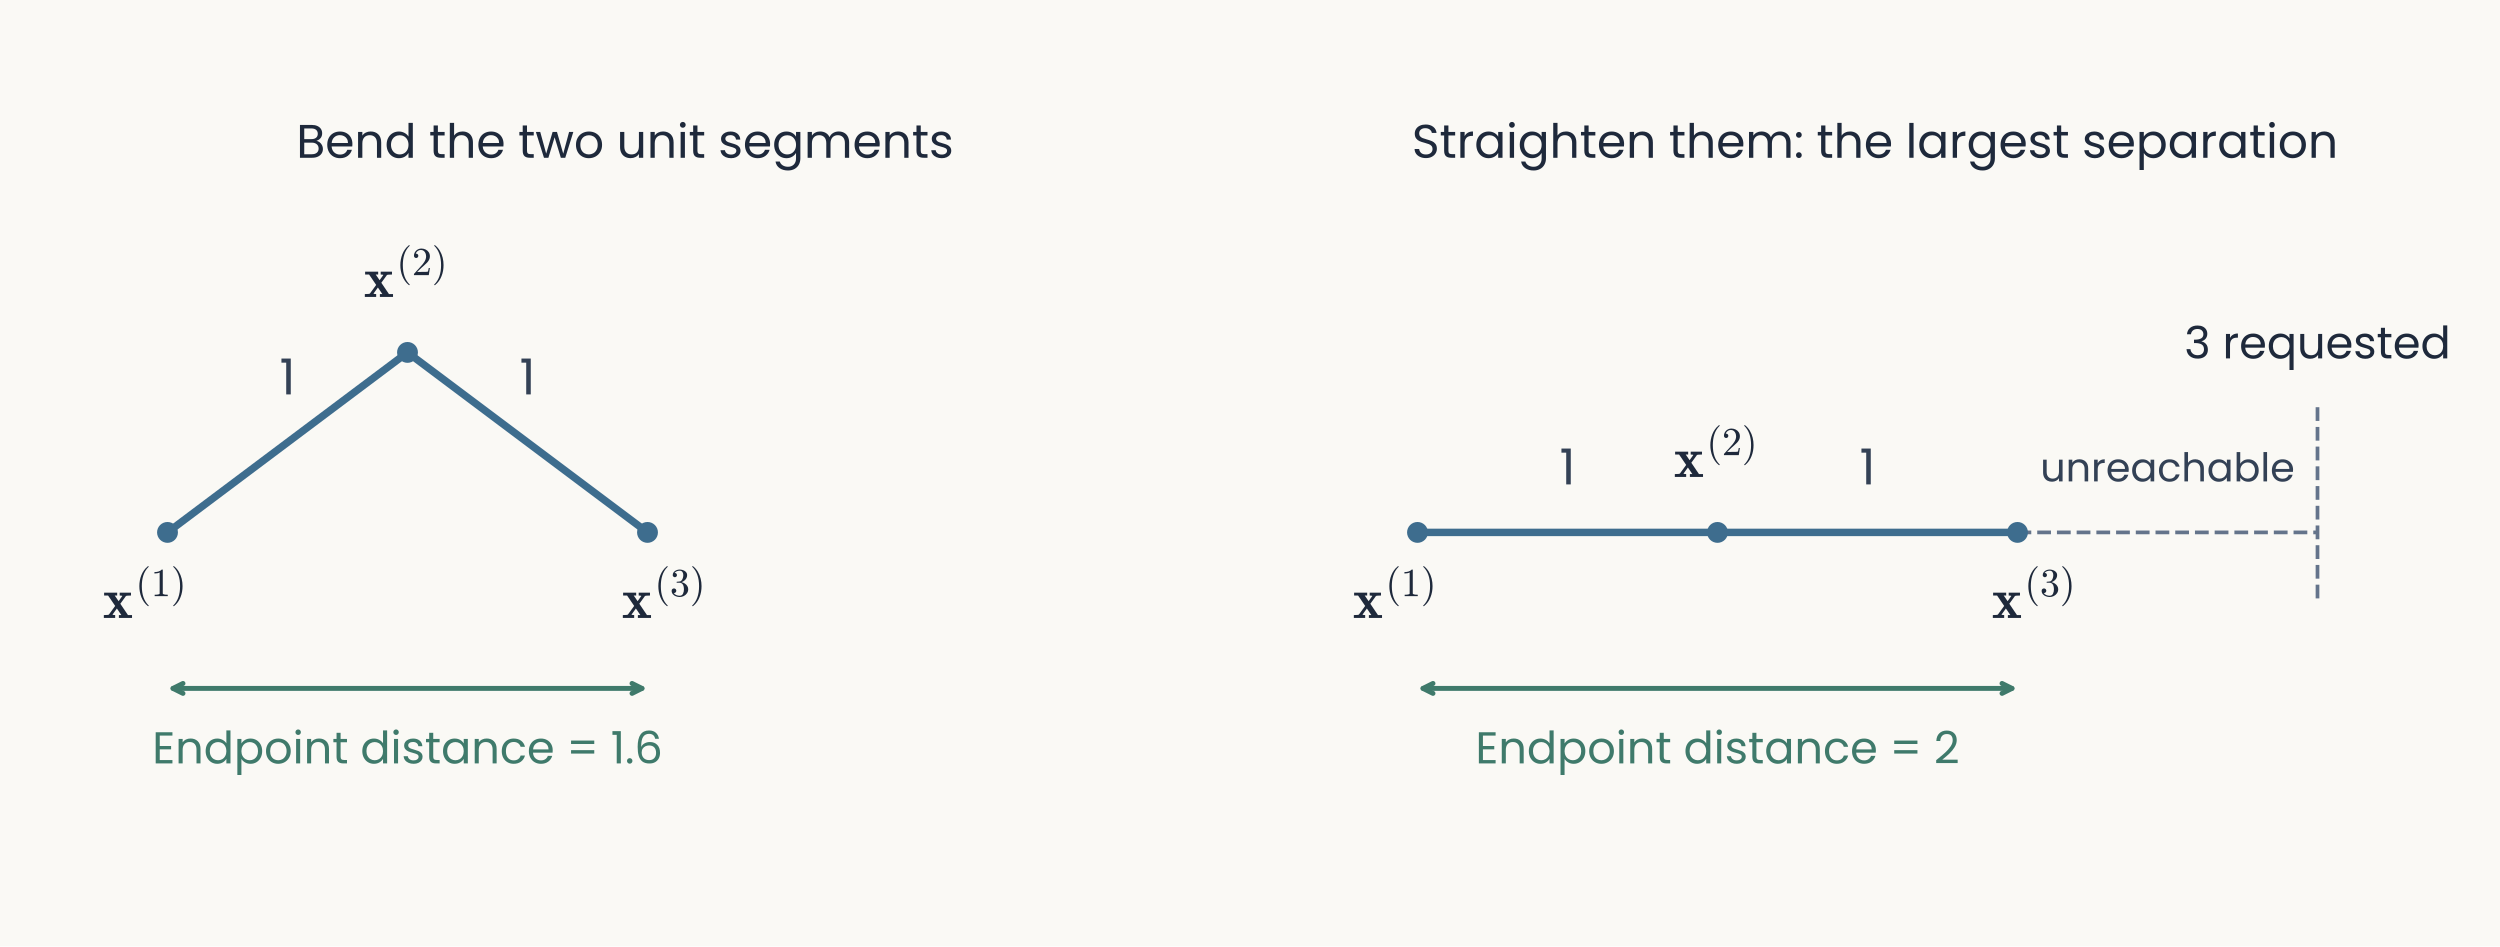
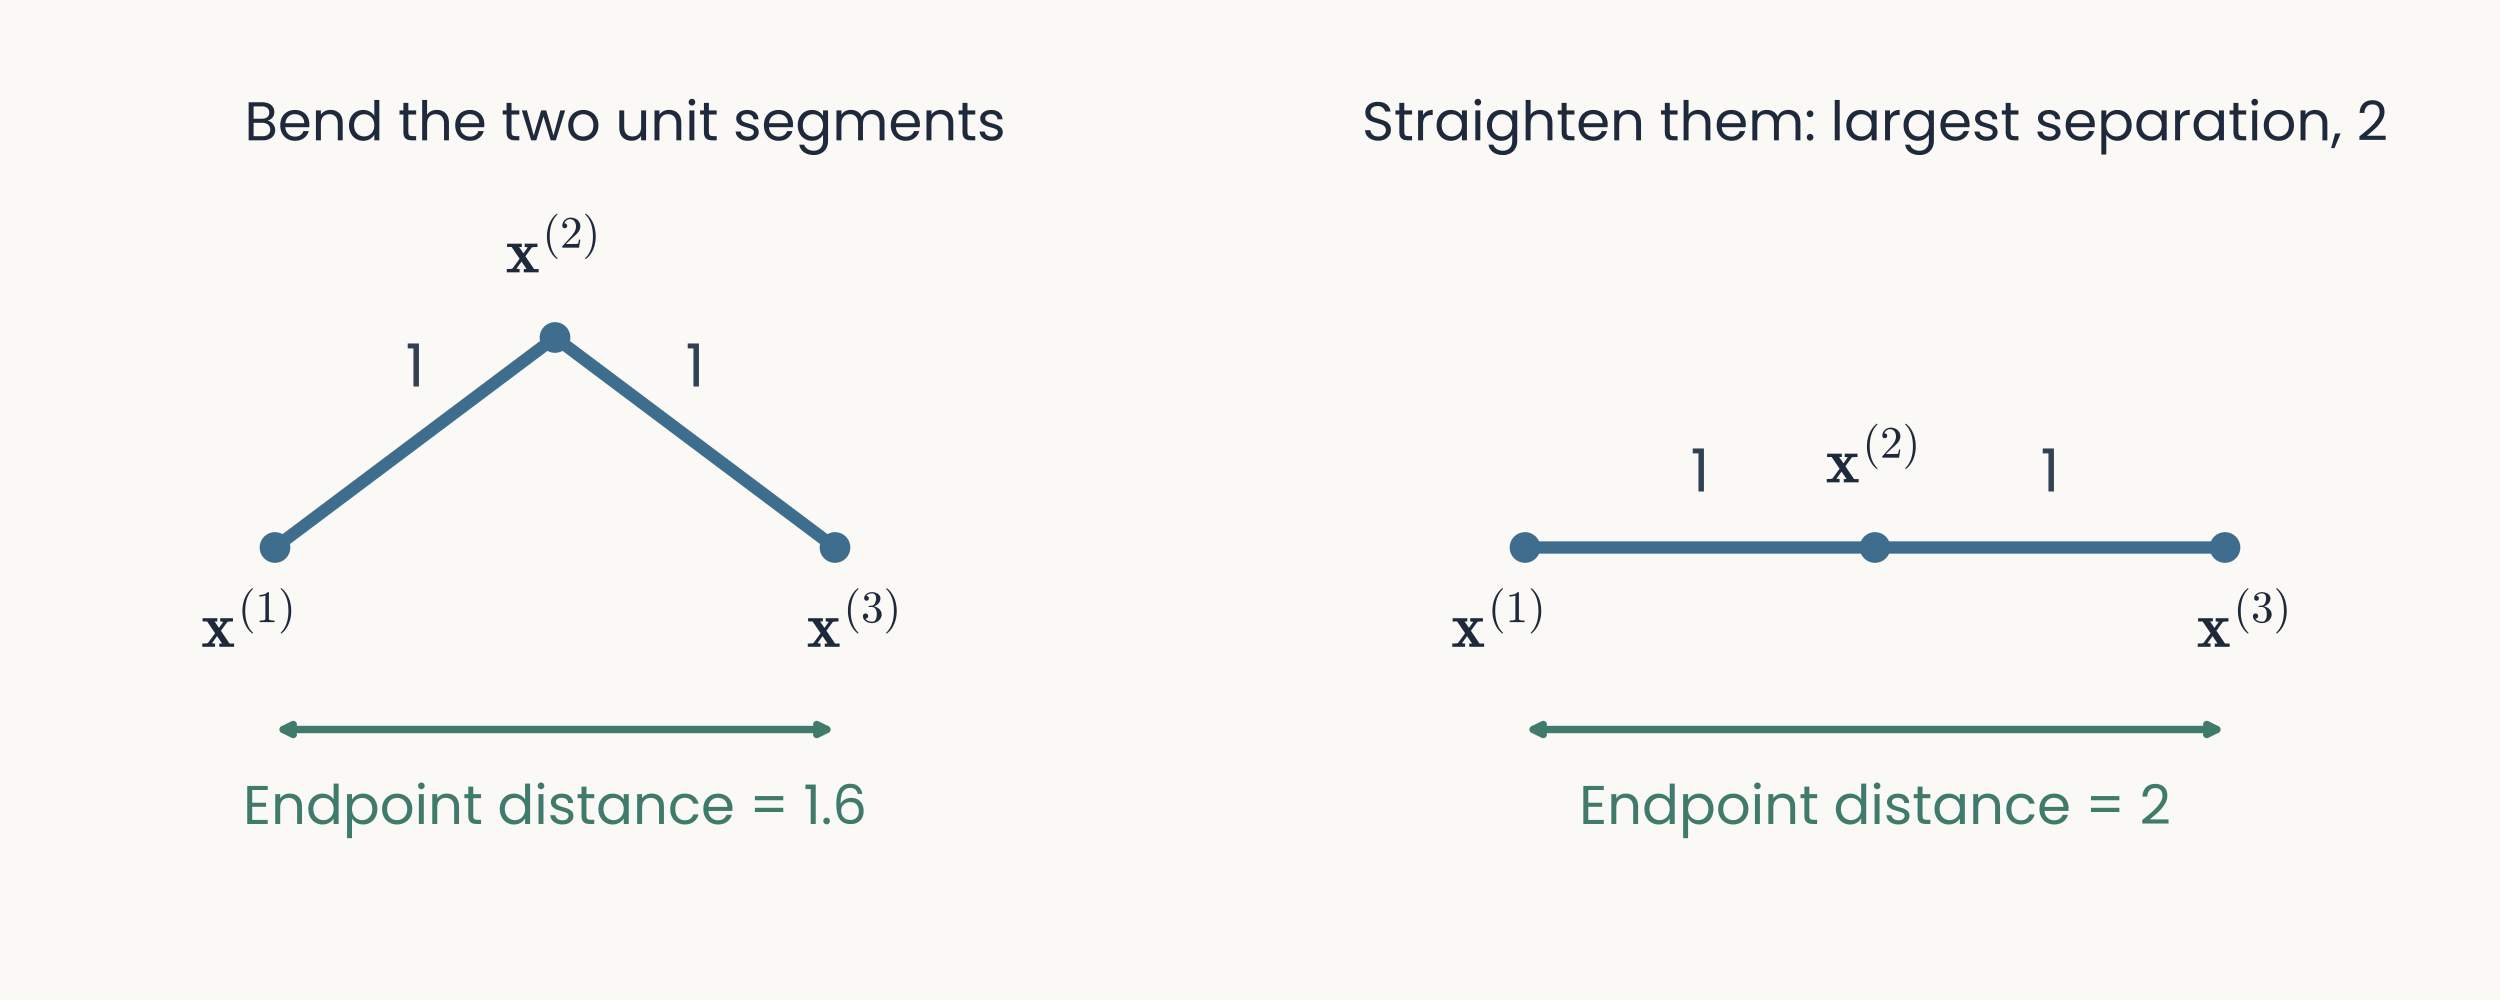
- <svg xmlns="http://www.w3.org/2000/svg" xmlns:xlink="http://www.w3.org/1999/xlink" width="1680px" height="636px" viewBox="0 0 1008 381.6" version="1.1">
+ <svg xmlns="http://www.w3.org/2000/svg" xmlns:xlink="http://www.w3.org/1999/xlink" width="1008pt" height="403.2pt" viewBox="0 0 1008 403.2" version="1.1">
  <defs>
    <style type="text/css">*{stroke-linejoin: round; stroke-linecap: butt}</style>
  </defs>
  <g id="figure_1">
    <g id="patch_1">
-       <path d="M 0 381.6  L 1008 381.6  L 1008 0  L 0 0  z " style="fill: #faf9f5" />
+       <path d="M 0 403.2  L 1008 403.2  L 1008 0  L 0 0  z " style="fill: #faf9f5" />
    </g>
    <g id="axes_1">
      <g id="line2d_1">
-         <path d="M 67.536 214.668  L 164.304 142.092  L 261.072 214.668  " clip-path="url(#p4eac657d73)" style="fill: none; stroke: #3e6d8e; stroke-width: 3; stroke-linecap: square" />
+         <path d="M 110.88 220.752  L 223.776 136.08  L 336.672 220.752  " clip-path="url(#p686d847d5f)" style="fill: none; stroke: #3e6d8e; stroke-width: 5; stroke-linecap: square" />
      </g>
      <g id="PathCollection_1">
        <defs>
-           <path id="m00a3503691" d="M 0 3.708  C 0.983 3.708 1.927 3.317 2.622 2.622  C 3.317 1.927 3.708 0.983 3.708 0  C 3.708 -0.983 3.317 -1.927 2.622 -2.622  C 1.927 -3.317 0.983 -3.708 0 -3.708  C -0.983 -3.708 -1.927 -3.317 -2.622 -2.622  C -3.317 -1.927 -3.708 -0.983 -3.708 0  C -3.708 0.983 -3.317 1.927 -2.622 2.622  C -1.927 3.317 -0.983 3.708 0 3.708  z " style="stroke: #3e6d8e" />
+           <path id="m3a20aef146" d="M 0 5.701  C 1.512 5.701 2.962 5.1 4.031 4.031  C 5.1 2.962 5.701 1.512 5.701 0  C 5.701 -1.512 5.1 -2.962 4.031 -4.031  C 2.962 -5.1 1.512 -5.701 0 -5.701  C -1.512 -5.701 -2.962 -5.1 -4.031 -4.031  C -5.1 -2.962 -5.701 -1.512 -5.701 0  C -5.701 1.512 -5.1 2.962 -4.031 4.031  C -2.962 5.1 -1.512 5.701 0 5.701  z " style="stroke: #3e6d8e" />
        </defs>
-         <g clip-path="url(#p4eac657d73)">
-           <use xlink:href="#m00a3503691" x="67.536" y="214.668" style="fill: #3e6d8e; stroke: #3e6d8e" />
-           <use xlink:href="#m00a3503691" x="164.304" y="142.092" style="fill: #3e6d8e; stroke: #3e6d8e" />
-           <use xlink:href="#m00a3503691" x="261.072" y="214.668" style="fill: #3e6d8e; stroke: #3e6d8e" />
+         <g clip-path="url(#p686d847d5f)">
+           <use xlink:href="#m3a20aef146" x="110.88" y="220.752" style="fill: #3e6d8e; stroke: #3e6d8e" />
+           <use xlink:href="#m3a20aef146" x="223.776" y="136.08" style="fill: #3e6d8e; stroke: #3e6d8e" />
+           <use xlink:href="#m3a20aef146" x="336.672" y="220.752" style="fill: #3e6d8e; stroke: #3e6d8e" />
        </g>
      </g>
      <g id="text_1">
-         <g style="fill: #1e293b" transform="translate(41.4738 249.2184) scale(0.23 -0.23)">
+         <g style="fill: #1e293b" transform="translate(81.1116 260.8608) scale(0.26 -0.26)">
          <defs>
            <path id="Cmb10-78" d="M 109 0  L 109 325  Q 628 325 678 384  L 1381 1350  L 588 2516  L 141 2516  L 141 2841  L 1606 2841  L 1606 2516  L 1331 2516  L 1766 1881  L 2181 2463  Q 2181 2491 2072 2503  Q 1963 2516 1888 2516  L 1888 2841  L 3156 2841  L 3156 2516  Q 2638 2516 2584 2456  L 1959 1594  L 2816 325  L 3272 325  L 3272 0  L 1797 0  L 1797 325  L 2075 325  L 1575 1063  L 1081 378  Q 1081 356 1193 340  Q 1306 325 1381 325  L 1381 0  L 109 0  z " transform="scale(0.015625)" />
            <path id="Cmr10-28" d="M 1984 -1588  Q 1628 -1306 1370 -942  Q 1113 -578 948 -165  Q 784 247 703 697  Q 622 1147 622 1600  Q 622 2059 703 2509  Q 784 2959 951 3375  Q 1119 3791 1378 4153  Q 1638 4516 1984 4788  Q 1984 4800 2016 4800  L 2075 4800  Q 2094 4800 2109 4783  Q 2125 4766 2125 4744  Q 2125 4716 2113 4703  Q 1800 4397 1592 4047  Q 1384 3697 1257 3301  Q 1131 2906 1075 2482  Q 1019 2059 1019 1600  Q 1019 -434 2106 -1491  Q 2125 -1509 2125 -1544  Q 2125 -1559 2108 -1579  Q 2091 -1600 2075 -1600  L 2016 -1600  Q 1984 -1600 1984 -1588  z " transform="scale(0.015625)" />
            <path id="Cmr10-31" d="M 594 0  L 594 225  Q 1394 225 1394 428  L 1394 3788  Q 1063 3628 556 3628  L 556 3853  Q 1341 3853 1741 4263  L 1831 4263  Q 1853 4263 1873 4245  Q 1894 4228 1894 4206  L 1894 428  Q 1894 225 2694 225  L 2694 0  L 594 0  z " transform="scale(0.015625)" />
            <path id="Cmr10-29" d="M 416 -1600  Q 359 -1600 359 -1544  Q 359 -1516 372 -1503  Q 1466 -434 1466 1600  Q 1466 3634 384 4691  Q 359 4706 359 4744  Q 359 4766 376 4783  Q 394 4800 416 4800  L 475 4800  Q 494 4800 506 4788  Q 966 4425 1272 3906  Q 1578 3388 1720 2800  Q 1863 2213 1863 1600  Q 1863 1147 1786 708  Q 1709 269 1542 -157  Q 1375 -584 1119 -945  Q 863 -1306 506 -1588  Q 494 -1600 475 -1600  L 416 -1600  z " transform="scale(0.015625)" />
          </defs>
          <use xlink:href="#Cmb10-78" transform="translate(0 0.235938)" />
          <use xlink:href="#Cmr10-28" transform="translate(57.14969 38.5) scale(0.7)" />
          <use xlink:href="#Cmr10-31" transform="translate(84.32254 38.5) scale(0.7)" />
          <use xlink:href="#Cmr10-29" transform="translate(119.3225 38.5) scale(0.7)" />
        </g>
      </g>
      <g id="text_2">
-         <g style="fill: #1e293b" transform="translate(146.709 119.7912) scale(0.23 -0.23)">
+         <g style="fill: #1e293b" transform="translate(203.886 109.8624) scale(0.26 -0.26)">
          <defs>
            <path id="Cmr10-32" d="M 319 0  L 319 172  Q 319 188 331 206  L 1325 1306  Q 1550 1550 1690 1715  Q 1831 1881 1968 2097  Q 2106 2313 2186 2536  Q 2266 2759 2266 3009  Q 2266 3272 2169 3511  Q 2072 3750 1880 3894  Q 1688 4038 1416 4038  Q 1138 4038 916 3870  Q 694 3703 603 3438  Q 628 3444 672 3444  Q 816 3444 917 3347  Q 1019 3250 1019 3097  Q 1019 2950 917 2848  Q 816 2747 672 2747  Q 522 2747 420 2851  Q 319 2956 319 3097  Q 319 3338 409 3548  Q 500 3759 670 3923  Q 841 4088 1055 4175  Q 1269 4263 1509 4263  Q 1875 4263 2190 4108  Q 2506 3953 2690 3670  Q 2875 3388 2875 3009  Q 2875 2731 2753 2481  Q 2631 2231 2440 2026  Q 2250 1822 1953 1562  Q 1656 1303 1563 1216  L 838 519  L 1453 519  Q 1906 519 2211 526  Q 2516 534 2534 550  Q 2609 631 2688 1141  L 2875 1141  L 2694 0  L 319 0  z " transform="scale(0.015625)" />
          </defs>
          <use xlink:href="#Cmb10-78" transform="translate(0 0.235938)" />
          <use xlink:href="#Cmr10-28" transform="translate(57.14969 38.5) scale(0.7)" />
          <use xlink:href="#Cmr10-32" transform="translate(84.32254 38.5) scale(0.7)" />
          <use xlink:href="#Cmr10-29" transform="translate(119.3225 38.5) scale(0.7)" />
        </g>
      </g>
      <g id="text_3">
-         <g style="fill: #1e293b" transform="translate(250.7346 249.2184) scale(0.23 -0.23)">
+         <g style="fill: #1e293b" transform="translate(325.2492 260.8608) scale(0.26 -0.26)">
          <defs>
            <path id="Cmr10-33" d="M 609 494  Q 759 275 1012 169  Q 1266 63 1556 63  Q 1928 63 2084 380  Q 2241 697 2241 1100  Q 2241 1281 2208 1462  Q 2175 1644 2097 1800  Q 2019 1956 1883 2050  Q 1747 2144 1550 2144  L 1125 2144  Q 1069 2144 1069 2203  L 1069 2259  Q 1069 2309 1125 2309  L 1478 2338  Q 1703 2338 1851 2506  Q 2000 2675 2069 2917  Q 2138 3159 2138 3378  Q 2138 3684 1994 3881  Q 1850 4078 1556 4078  Q 1313 4078 1091 3986  Q 869 3894 738 3706  Q 750 3709 759 3711  Q 769 3713 781 3713  Q 925 3713 1022 3613  Q 1119 3513 1119 3372  Q 1119 3234 1022 3134  Q 925 3034 781 3034  Q 641 3034 541 3134  Q 441 3234 441 3372  Q 441 3647 606 3850  Q 772 4053 1033 4158  Q 1294 4263 1556 4263  Q 1750 4263 1965 4205  Q 2181 4147 2356 4039  Q 2531 3931 2642 3762  Q 2753 3594 2753 3378  Q 2753 3109 2633 2881  Q 2513 2653 2303 2487  Q 2094 2322 1844 2241  Q 2122 2188 2372 2031  Q 2622 1875 2773 1631  Q 2925 1388 2925 1106  Q 2925 753 2731 467  Q 2538 181 2222 20  Q 1906 -141 1556 -141  Q 1256 -141 954 -26  Q 653 88 461 316  Q 269 544 269 863  Q 269 1022 375 1128  Q 481 1234 641 1234  Q 744 1234 830 1186  Q 916 1138 964 1050  Q 1013 963 1013 863  Q 1013 706 903 600  Q 794 494 641 494  L 609 494  z " transform="scale(0.015625)" />
          </defs>
          <use xlink:href="#Cmb10-78" transform="translate(0 0.235938)" />
          <use xlink:href="#Cmr10-28" transform="translate(57.14969 38.5) scale(0.7)" />
          <use xlink:href="#Cmr10-33" transform="translate(84.32254 38.5) scale(0.7)" />
          <use xlink:href="#Cmr10-29" transform="translate(119.3225 38.5) scale(0.7)" />
        </g>
      </g>
      <g id="text_4">
        <g id="patch_2">
-           <path d="M 111.72 165.226  L 120.12 165.226  L 120.12 143.226  L 111.72 143.226  z " style="fill: #faf9f5" />
-         </g>
-         <g style="fill: #334155" transform="translate(112.72 159.0264) scale(0.2 -0.2)">
+           <path d="M 162.528 163.037  L 172.128 163.037  L 172.128 137.117  L 162.528 137.117  z " style="fill: #faf9f5" />
+         </g>
+         <g style="fill: #334155" transform="translate(163.488 155.8368) scale(0.24 -0.24)">
          <defs>
            <path id="Poppins-Regular-31" d="M 243 4096  L 243 4627  L 1446 4627  L 1446 0  L 858 0  L 858 4096  L 243 4096  z " transform="scale(0.015625)" />
          </defs>
          <use xlink:href="#Poppins-Regular-31" />
        </g>
      </g>
      <g id="text_5">
        <g id="patch_3">
-           <path d="M 208.488 165.226  L 216.888 165.226  L 216.888 143.226  L 208.488 143.226  z " style="fill: #faf9f5" />
-         </g>
-         <g style="fill: #334155" transform="translate(209.488 159.0264) scale(0.2 -0.2)">
+           <path d="M 275.424 163.037  L 285.024 163.037  L 285.024 137.117  L 275.424 137.117  z " style="fill: #faf9f5" />
+         </g>
+         <g style="fill: #334155" transform="translate(276.384 155.8368) scale(0.24 -0.24)">
          <use xlink:href="#Poppins-Regular-31" />
        </g>
      </g>
      <g id="patch_4">
-         <path d="M 69.772 277.567  Q 164.304 277.567 258.836 277.567  " style="fill: none; stroke: #3f7a6b; stroke-width: 2; stroke-linecap: round" />
-         <path d="M 73.772 279.567  L 69.772 277.567  L 73.772 275.567  " style="fill: none; stroke: #3f7a6b; stroke-width: 2; stroke-linecap: round" />
-         <path d="M 254.836 275.567  L 258.836 277.567  L 254.836 279.567  " style="fill: none; stroke: #3f7a6b; stroke-width: 2; stroke-linecap: round" />
+         <path d="M 114.234 294.134  Q 223.776 294.134 333.318 294.134  " style="fill: none; stroke: #3f7a6b; stroke-width: 3; stroke-linecap: round" />
+         <path d="M 118.234 296.134  L 114.234 294.134  L 118.234 292.134  " style="fill: none; stroke: #3f7a6b; stroke-width: 3; stroke-linecap: round" />
+         <path d="M 329.318 292.134  L 333.318 294.134  L 329.318 296.134  " style="fill: none; stroke: #3f7a6b; stroke-width: 3; stroke-linecap: round" />
      </g>
      <g id="text_6">
-         <g style="fill: #3f7a6b" transform="translate(61.39041 307.8072) scale(0.18 -0.18)">
+         <g style="fill: #3f7a6b" transform="translate(97.99272 332.2368) scale(0.22 -0.22)">
          <defs>
            <path id="Poppins-Regular-45" d="M 1075 3987  L 1075 2496  L 2701 2496  L 2701 2016  L 1075 2016  L 1075 480  L 2893 480  L 2893 0  L 493 0  L 493 4467  L 2893 4467  L 2893 3987  L 1075 3987  z " transform="scale(0.015625)" />
            <path id="Poppins-Regular-6e" d="M 2202 3571  Q 2842 3571 3238 3184  Q 3635 2797 3635 2067  L 3635 0  L 3059 0  L 3059 1984  Q 3059 2509 2796 2787  Q 2534 3066 2080 3066  Q 1619 3066 1347 2778  Q 1075 2490 1075 1939  L 1075 0  L 493 0  L 493 3507  L 1075 3507  L 1075 3008  Q 1248 3277 1545 3424  Q 1843 3571 2202 3571  z " transform="scale(0.015625)" />
            <path id="Poppins-Regular-64" d="M 275 1766  Q 275 2304 492 2710  Q 710 3117 1091 3341  Q 1472 3565 1946 3565  Q 2355 3565 2707 3376  Q 3059 3187 3245 2880  L 3245 4736  L 3834 4736  L 3834 0  L 3245 0  L 3245 659  Q 3072 346 2733 144  Q 2394 -58 1939 -58  Q 1472 -58 1091 172  Q 710 403 492 819  Q 275 1235 275 1766  z M 3245 1760  Q 3245 2157 3085 2451  Q 2925 2746 2653 2902  Q 2381 3059 2054 3059  Q 1728 3059 1459 2905  Q 1190 2752 1030 2457  Q 870 2163 870 1766  Q 870 1363 1030 1065  Q 1190 768 1459 611  Q 1728 454 2054 454  Q 2381 454 2653 611  Q 2925 768 3085 1065  Q 3245 1363 3245 1760  z " transform="scale(0.015625)" />
            <path id="Poppins-Regular-70" d="M 1075 2861  Q 1248 3162 1590 3363  Q 1933 3565 2387 3565  Q 2854 3565 3235 3341  Q 3616 3117 3833 2710  Q 4051 2304 4051 1766  Q 4051 1235 3833 819  Q 3616 403 3235 172  Q 2854 -58 2387 -58  Q 1939 -58 1596 144  Q 1254 346 1075 646  L 1075 -1664  L 493 -1664  L 493 3507  L 1075 3507  L 1075 2861  z M 3456 1766  Q 3456 2163 3296 2457  Q 3136 2752 2864 2905  Q 2592 3059 2266 3059  Q 1946 3059 1674 2902  Q 1402 2746 1238 2448  Q 1075 2150 1075 1760  Q 1075 1363 1238 1065  Q 1402 768 1674 611  Q 1946 454 2266 454  Q 2592 454 2864 611  Q 3136 768 3296 1065  Q 3456 1363 3456 1766  z " transform="scale(0.015625)" />
            <path id="Poppins-Regular-6f" d="M 2022 -58  Q 1530 -58 1130 166  Q 730 390 502 803  Q 275 1216 275 1760  Q 275 2298 508 2710  Q 742 3123 1145 3344  Q 1549 3565 2048 3565  Q 2547 3565 2950 3344  Q 3354 3123 3587 2713  Q 3821 2304 3821 1760  Q 3821 1216 3581 803  Q 3341 390 2931 166  Q 2522 -58 2022 -58  z M 2022 454  Q 2336 454 2611 601  Q 2886 749 3056 1043  Q 3226 1338 3226 1760  Q 3226 2182 3059 2476  Q 2893 2771 2624 2915  Q 2355 3059 2042 3059  Q 1722 3059 1456 2915  Q 1190 2771 1030 2476  Q 870 2182 870 1760  Q 870 1331 1027 1036  Q 1184 742 1446 598  Q 1709 454 2022 454  z " transform="scale(0.015625)" />
            <path id="Poppins-Regular-69" d="M 794 4077  Q 627 4077 512 4192  Q 397 4307 397 4474  Q 397 4640 512 4755  Q 627 4870 794 4870  Q 954 4870 1066 4755  Q 1178 4640 1178 4474  Q 1178 4307 1066 4192  Q 954 4077 794 4077  z M 1075 3507  L 1075 0  L 493 0  L 493 3507  L 1075 3507  z " transform="scale(0.015625)" />
            <path id="Poppins-Regular-74" d="M 1203 3027  L 1203 960  Q 1203 704 1312 598  Q 1421 493 1690 493  L 2118 493  L 2118 0  L 1594 0  Q 1107 0 864 224  Q 621 448 621 960  L 621 3027  L 166 3027  L 166 3507  L 621 3507  L 621 4390  L 1203 4390  L 1203 3507  L 2118 3507  L 2118 3027  L 1203 3027  z " transform="scale(0.015625)" />
            <path id="Poppins-Regular-20" transform="scale(0.015625)" />
            <path id="Poppins-Regular-73" d="M 1734 -58  Q 1331 -58 1011 80  Q 691 218 505 464  Q 320 710 301 1030  L 902 1030  Q 928 768 1149 601  Q 1370 435 1728 435  Q 2061 435 2253 582  Q 2445 730 2445 954  Q 2445 1184 2240 1296  Q 2035 1408 1606 1517  Q 1216 1619 969 1724  Q 723 1830 547 2038  Q 371 2246 371 2586  Q 371 2854 531 3078  Q 691 3302 985 3433  Q 1280 3565 1658 3565  Q 2240 3565 2598 3270  Q 2957 2976 2982 2464  L 2400 2464  Q 2381 2739 2179 2905  Q 1978 3072 1638 3072  Q 1325 3072 1139 2937  Q 954 2803 954 2586  Q 954 2413 1066 2301  Q 1178 2189 1347 2121  Q 1517 2054 1818 1971  Q 2195 1869 2432 1769  Q 2669 1670 2838 1472  Q 3008 1274 3014 954  Q 3014 666 2854 435  Q 2694 205 2403 73  Q 2112 -58 1734 -58  z " transform="scale(0.015625)" />
            <path id="Poppins-Regular-61" d="M 275 1766  Q 275 2304 492 2710  Q 710 3117 1091 3341  Q 1472 3565 1939 3565  Q 2400 3565 2739 3366  Q 3078 3168 3245 2867  L 3245 3507  L 3834 3507  L 3834 0  L 3245 0  L 3245 653  Q 3072 346 2729 144  Q 2387 -58 1933 -58  Q 1466 -58 1088 172  Q 710 403 492 819  Q 275 1235 275 1766  z M 3245 1760  Q 3245 2157 3085 2451  Q 2925 2746 2653 2902  Q 2381 3059 2054 3059  Q 1728 3059 1459 2905  Q 1190 2752 1030 2457  Q 870 2163 870 1766  Q 870 1363 1030 1065  Q 1190 768 1459 611  Q 1728 454 2054 454  Q 2381 454 2653 611  Q 2925 768 3085 1065  Q 3245 1363 3245 1760  z " transform="scale(0.015625)" />
            <path id="Poppins-Regular-63" d="M 275 1760  Q 275 2304 492 2710  Q 710 3117 1097 3341  Q 1485 3565 1984 3565  Q 2630 3565 3049 3251  Q 3469 2938 3603 2381  L 2976 2381  Q 2886 2701 2627 2886  Q 2368 3072 1984 3072  Q 1485 3072 1177 2729  Q 870 2387 870 1760  Q 870 1126 1177 780  Q 1485 435 1984 435  Q 2368 435 2624 614  Q 2880 794 2976 1126  L 3603 1126  Q 3462 589 3040 265  Q 2618 -58 1984 -58  Q 1485 -58 1097 166  Q 710 390 492 800  Q 275 1210 275 1760  z " transform="scale(0.015625)" />
            <path id="Poppins-Regular-65" d="M 3693 1888  Q 3693 1722 3674 1536  L 870 1536  Q 902 1018 1225 726  Q 1549 435 2010 435  Q 2387 435 2640 611  Q 2893 787 2995 1082  L 3622 1082  Q 3482 576 3059 259  Q 2637 -58 2010 -58  Q 1510 -58 1116 166  Q 723 390 499 803  Q 275 1216 275 1760  Q 275 2304 492 2713  Q 710 3123 1104 3344  Q 1498 3565 2010 3565  Q 2509 3565 2893 3347  Q 3277 3130 3485 2749  Q 3693 2368 3693 1888  z M 3091 2010  Q 3091 2342 2944 2582  Q 2797 2822 2544 2947  Q 2291 3072 1984 3072  Q 1542 3072 1232 2790  Q 922 2509 877 2010  L 3091 2010  z " transform="scale(0.015625)" />
            <path id="Poppins-Regular-3d" d="M 3974 3277  L 3974 2784  L 646 2784  L 646 3277  L 3974 3277  z M 3974 1901  L 3974 1408  L 646 1408  L 646 1901  L 3974 1901  z " transform="scale(0.015625)" />
            <path id="Poppins-Regular-2e" d="M 678 -38  Q 512 -38 397 77  Q 282 192 282 358  Q 282 525 397 640  Q 512 755 678 755  Q 838 755 950 640  Q 1062 525 1062 358  Q 1062 192 950 77  Q 838 -38 678 -38  z " transform="scale(0.015625)" />
            <path id="Poppins-Regular-36" d="M 2976 3526  Q 2835 4237 2099 4237  Q 1530 4237 1248 3798  Q 966 3360 973 2355  Q 1120 2688 1462 2877  Q 1805 3066 2227 3066  Q 2886 3066 3280 2656  Q 3674 2246 3674 1523  Q 3674 1088 3504 742  Q 3334 397 2992 192  Q 2650 -13 2163 -13  Q 1504 -13 1133 281  Q 762 576 614 1094  Q 467 1613 467 2374  Q 467 4723 2106 4723  Q 2733 4723 3091 4384  Q 3450 4045 3514 3526  L 2976 3526  z M 2106 2573  Q 1830 2573 1587 2461  Q 1344 2349 1193 2121  Q 1043 1894 1043 1568  Q 1043 1082 1324 778  Q 1606 474 2131 474  Q 2579 474 2844 752  Q 3110 1030 3110 1504  Q 3110 2003 2854 2288  Q 2598 2573 2106 2573  z " transform="scale(0.015625)" />
          </defs>
          <use xlink:href="#Poppins-Regular-45" />
          <use xlink:href="#Poppins-Regular-6e" transform="translate(51.29999 0)" />
          <use xlink:href="#Poppins-Regular-64" transform="translate(115.3 0)" />
          <use xlink:href="#Poppins-Regular-70" transform="translate(182.9 0)" />
          <use xlink:href="#Poppins-Regular-6f" transform="translate(250.5 0)" />
          <use xlink:href="#Poppins-Regular-69" transform="translate(314.4999 0)" />
          <use xlink:href="#Poppins-Regular-6e" transform="translate(339.0999 0)" />
          <use xlink:href="#Poppins-Regular-74" transform="translate(403.0999 0)" />
          <use xlink:href="#Poppins-Regular-20" transform="translate(439.4999 0)" />
          <use xlink:href="#Poppins-Regular-64" transform="translate(466.1999 0)" />
          <use xlink:href="#Poppins-Regular-69" transform="translate(533.7999 0)" />
          <use xlink:href="#Poppins-Regular-73" transform="translate(558.3999 0)" />
          <use xlink:href="#Poppins-Regular-74" transform="translate(610.5999 0)" />
          <use xlink:href="#Poppins-Regular-61" transform="translate(646.9999 0)" />
          <use xlink:href="#Poppins-Regular-6e" transform="translate(714.5999 0)" />
          <use xlink:href="#Poppins-Regular-63" transform="translate(778.5999 0)" />
          <use xlink:href="#Poppins-Regular-65" transform="translate(839.2998 0)" />
          <use xlink:href="#Poppins-Regular-20" transform="translate(901.2998 0)" />
          <use xlink:href="#Poppins-Regular-3d" transform="translate(927.9998 0)" />
          <use xlink:href="#Poppins-Regular-20" transform="translate(1000.3 0)" />
          <use xlink:href="#Poppins-Regular-31" transform="translate(1027 0)" />
          <use xlink:href="#Poppins-Regular-2e" transform="translate(1059 0)" />
          <use xlink:href="#Poppins-Regular-36" transform="translate(1080 0)" />
        </g>
      </g>
      <g id="text_7">
-         <g style="fill: #1e293b" transform="translate(119.4824 63.612) scale(0.19 -0.19)">
+         <g style="fill: #1e293b" transform="translate(98.55859 56.576) scale(0.22 -0.22)">
          <defs>
            <path id="Poppins-Regular-42" d="M 2726 2298  Q 2970 2259 3171 2099  Q 3373 1939 3491 1702  Q 3610 1466 3610 1197  Q 3610 858 3437 586  Q 3264 314 2934 157  Q 2605 0 2157 0  L 493 0  L 493 4461  L 2093 4461  Q 2547 4461 2867 4310  Q 3187 4160 3347 3904  Q 3507 3648 3507 3328  Q 3507 2931 3292 2672  Q 3078 2413 2726 2298  z M 1075 2534  L 2054 2534  Q 2464 2534 2688 2726  Q 2912 2918 2912 3258  Q 2912 3597 2688 3789  Q 2464 3981 2042 3981  L 1075 3981  L 1075 2534  z M 2106 480  Q 2541 480 2784 685  Q 3027 890 3027 1254  Q 3027 1626 2771 1840  Q 2515 2054 2086 2054  L 1075 2054  L 1075 480  L 2106 480  z " transform="scale(0.015625)" />
            <path id="Poppins-Regular-68" d="M 2234 3571  Q 2630 3571 2950 3401  Q 3270 3232 3452 2893  Q 3635 2554 3635 2067  L 3635 0  L 3059 0  L 3059 1984  Q 3059 2509 2796 2787  Q 2534 3066 2080 3066  Q 1619 3066 1347 2778  Q 1075 2490 1075 1939  L 1075 0  L 493 0  L 493 4736  L 1075 4736  L 1075 3008  Q 1248 3277 1552 3424  Q 1856 3571 2234 3571  z " transform="scale(0.015625)" />
            <path id="Poppins-Regular-77" d="M 5165 3507  L 4070 0  L 3469 0  L 2624 2784  L 1779 0  L 1178 0  L 77 3507  L 672 3507  L 1478 563  L 2349 3507  L 2944 3507  L 3795 557  L 4589 3507  L 5165 3507  z " transform="scale(0.015625)" />
            <path id="Poppins-Regular-75" d="M 3603 3507  L 3603 0  L 3021 0  L 3021 518  Q 2854 250 2556 99  Q 2259 -51 1901 -51  Q 1491 -51 1164 118  Q 838 288 649 627  Q 461 966 461 1453  L 461 3507  L 1037 3507  L 1037 1530  Q 1037 1011 1299 732  Q 1562 454 2016 454  Q 2483 454 2752 742  Q 3021 1030 3021 1581  L 3021 3507  L 3603 3507  z " transform="scale(0.015625)" />
            <path id="Poppins-Regular-67" d="M 1939 3565  Q 2394 3565 2736 3366  Q 3078 3168 3245 2867  L 3245 3507  L 3834 3507  L 3834 -77  Q 3834 -557 3629 -931  Q 3424 -1306 3043 -1517  Q 2662 -1728 2157 -1728  Q 1466 -1728 1005 -1401  Q 544 -1075 461 -512  L 1037 -512  Q 1133 -832 1433 -1027  Q 1734 -1222 2157 -1222  Q 2637 -1222 2941 -921  Q 3245 -621 3245 -77  L 3245 659  Q 3072 352 2733 147  Q 2394 -58 1939 -58  Q 1472 -58 1091 172  Q 710 403 492 819  Q 275 1235 275 1766  Q 275 2304 492 2710  Q 710 3117 1091 3341  Q 1472 3565 1939 3565  z M 3245 1760  Q 3245 2157 3085 2451  Q 2925 2746 2653 2902  Q 2381 3059 2054 3059  Q 1728 3059 1459 2905  Q 1190 2752 1030 2457  Q 870 2163 870 1766  Q 870 1363 1030 1065  Q 1190 768 1459 611  Q 1728 454 2054 454  Q 2381 454 2653 611  Q 2925 768 3085 1065  Q 3245 1363 3245 1760  z " transform="scale(0.015625)" />
            <path id="Poppins-Regular-6d" d="M 4710 3571  Q 5120 3571 5440 3401  Q 5760 3232 5945 2893  Q 6131 2554 6131 2067  L 6131 0  L 5555 0  L 5555 1984  Q 5555 2509 5296 2787  Q 5037 3066 4595 3066  Q 4141 3066 3872 2774  Q 3603 2483 3603 1933  L 3603 0  L 3027 0  L 3027 1984  Q 3027 2509 2768 2787  Q 2509 3066 2067 3066  Q 1613 3066 1344 2774  Q 1075 2483 1075 1933  L 1075 0  L 493 0  L 493 3507  L 1075 3507  L 1075 3002  Q 1248 3277 1539 3424  Q 1830 3571 2182 3571  Q 2624 3571 2963 3372  Q 3302 3174 3469 2790  Q 3616 3162 3955 3366  Q 4294 3571 4710 3571  z " transform="scale(0.015625)" />
          </defs>
          <use xlink:href="#Poppins-Regular-42" />
          <use xlink:href="#Poppins-Regular-65" transform="translate(61.29999 0)" />
          <use xlink:href="#Poppins-Regular-6e" transform="translate(123.3 0)" />
          <use xlink:href="#Poppins-Regular-64" transform="translate(187.3 0)" />
          <use xlink:href="#Poppins-Regular-20" transform="translate(254.8999 0)" />
          <use xlink:href="#Poppins-Regular-74" transform="translate(281.5999 0)" />
          <use xlink:href="#Poppins-Regular-68" transform="translate(317.9999 0)" />
          <use xlink:href="#Poppins-Regular-65" transform="translate(381.9999 0)" />
          <use xlink:href="#Poppins-Regular-20" transform="translate(443.9999 0)" />
          <use xlink:href="#Poppins-Regular-74" transform="translate(470.6999 0)" />
          <use xlink:href="#Poppins-Regular-77" transform="translate(507.0999 0)" />
          <use xlink:href="#Poppins-Regular-6f" transform="translate(589.0999 0)" />
          <use xlink:href="#Poppins-Regular-20" transform="translate(653.0999 0)" />
          <use xlink:href="#Poppins-Regular-75" transform="translate(679.7999 0)" />
          <use xlink:href="#Poppins-Regular-6e" transform="translate(743.7998 0)" />
          <use xlink:href="#Poppins-Regular-69" transform="translate(807.7998 0)" />
          <use xlink:href="#Poppins-Regular-74" transform="translate(832.3998 0)" />
          <use xlink:href="#Poppins-Regular-20" transform="translate(868.7998 0)" />
          <use xlink:href="#Poppins-Regular-73" transform="translate(895.4998 0)" />
          <use xlink:href="#Poppins-Regular-65" transform="translate(947.6998 0)" />
          <use xlink:href="#Poppins-Regular-67" transform="translate(1009.7 0)" />
          <use xlink:href="#Poppins-Regular-6d" transform="translate(1077.3 0)" />
          <use xlink:href="#Poppins-Regular-65" transform="translate(1180.3 0)" />
          <use xlink:href="#Poppins-Regular-6e" transform="translate(1242.3 0)" />
          <use xlink:href="#Poppins-Regular-74" transform="translate(1306.3 0)" />
          <use xlink:href="#Poppins-Regular-73" transform="translate(1342.7 0)" />
        </g>
      </g>
    </g>
    <g id="axes_2">
      <g id="line2d_2">
-         <path d="M 571.536 214.668  L 692.496 214.668  L 813.456 214.668  " clip-path="url(#p03c48d7dcd)" style="fill: none; stroke: #3e6d8e; stroke-width: 3; stroke-linecap: square" />
-       </g>
-       <g id="line2d_3">
-         <path d="M 813.456 214.668  L 934.416 214.668  " clip-path="url(#p03c48d7dcd)" style="fill: none; stroke-dasharray: 5.55,2.4; stroke-dashoffset: 0; stroke: #64748b; stroke-width: 1.5" />
-       </g>
-       <g id="line2d_4">
-         <path d="M 934.416 241.279  L 934.416 163.865  " clip-path="url(#p03c48d7dcd)" style="fill: none; stroke-dasharray: 5.55,2.4; stroke-dashoffset: 0; stroke: #64748b; stroke-width: 1.5" />
+         <path d="M 614.88 220.752  L 756 220.752  L 897.12 220.752  " clip-path="url(#p55915c8624)" style="fill: none; stroke: #3e6d8e; stroke-width: 5; stroke-linecap: square" />
      </g>
      <g id="PathCollection_2">
-         <g clip-path="url(#p03c48d7dcd)">
-           <use xlink:href="#m00a3503691" x="571.536" y="214.668" style="fill: #3e6d8e; stroke: #3e6d8e" />
-           <use xlink:href="#m00a3503691" x="692.496" y="214.668" style="fill: #3e6d8e; stroke: #3e6d8e" />
-           <use xlink:href="#m00a3503691" x="813.456" y="214.668" style="fill: #3e6d8e; stroke: #3e6d8e" />
+         <g clip-path="url(#p55915c8624)">
+           <use xlink:href="#m3a20aef146" x="614.88" y="220.752" style="fill: #3e6d8e; stroke: #3e6d8e" />
+           <use xlink:href="#m3a20aef146" x="756" y="220.752" style="fill: #3e6d8e; stroke: #3e6d8e" />
+           <use xlink:href="#m3a20aef146" x="897.12" y="220.752" style="fill: #3e6d8e; stroke: #3e6d8e" />
        </g>
      </g>
      <g id="text_8">
-         <g style="fill: #1e293b" transform="translate(545.4738 249.2184) scale(0.23 -0.23)">
+         <g style="fill: #1e293b" transform="translate(585.1116 260.8608) scale(0.26 -0.26)">
          <use xlink:href="#Cmb10-78" transform="translate(0 0.235938)" />
          <use xlink:href="#Cmr10-28" transform="translate(57.14969 38.5) scale(0.7)" />
          <use xlink:href="#Cmr10-31" transform="translate(84.32254 38.5) scale(0.7)" />
          <use xlink:href="#Cmr10-29" transform="translate(119.3225 38.5) scale(0.7)" />
        </g>
      </g>
      <g id="text_9">
-         <g style="fill: #1e293b" transform="translate(674.901 192.3672) scale(0.23 -0.23)">
+         <g style="fill: #1e293b" transform="translate(736.11 194.5344) scale(0.26 -0.26)">
          <use xlink:href="#Cmb10-78" transform="translate(0 0.235938)" />
          <use xlink:href="#Cmr10-28" transform="translate(57.14969 38.5) scale(0.7)" />
          <use xlink:href="#Cmr10-32" transform="translate(84.32254 38.5) scale(0.7)" />
          <use xlink:href="#Cmr10-29" transform="translate(119.3225 38.5) scale(0.7)" />
        </g>
      </g>
      <g id="text_10">
-         <g style="fill: #1e293b" transform="translate(803.1186 249.2184) scale(0.23 -0.23)">
+         <g style="fill: #1e293b" transform="translate(885.6972 260.8608) scale(0.26 -0.26)">
          <use xlink:href="#Cmb10-78" transform="translate(0 0.235938)" />
          <use xlink:href="#Cmr10-28" transform="translate(57.14969 38.5) scale(0.7)" />
          <use xlink:href="#Cmr10-33" transform="translate(84.32254 38.5) scale(0.7)" />
          <use xlink:href="#Cmr10-29" transform="translate(119.3225 38.5) scale(0.7)" />
        </g>
      </g>
      <g id="text_11">
        <g id="patch_5">
-           <path d="M 627.816 201.514  L 636.216 201.514  L 636.216 179.514  L 627.816 179.514  z " style="fill: #faf9f5" />
-         </g>
-         <g style="fill: #334155" transform="translate(628.816 195.3144) scale(0.2 -0.2)">
+           <path d="M 680.64 205.373  L 690.24 205.373  L 690.24 179.453  L 680.64 179.453  z " style="fill: #faf9f5" />
+         </g>
+         <g style="fill: #334155" transform="translate(681.6 198.1728) scale(0.24 -0.24)">
          <use xlink:href="#Poppins-Regular-31" />
        </g>
      </g>
      <g id="text_12">
        <g id="patch_6">
-           <path d="M 748.776 201.514  L 757.176 201.514  L 757.176 179.514  L 748.776 179.514  z " style="fill: #faf9f5" />
-         </g>
-         <g style="fill: #334155" transform="translate(749.776 195.3144) scale(0.2 -0.2)">
+           <path d="M 821.76 205.373  L 831.36 205.373  L 831.36 179.453  L 821.76 179.453  z " style="fill: #faf9f5" />
+         </g>
+         <g style="fill: #334155" transform="translate(822.72 198.1728) scale(0.24 -0.24)">
          <use xlink:href="#Poppins-Regular-31" />
        </g>
      </g>
      <g id="patch_7">
-         <path d="M 573.772 277.567  Q 692.496 277.567 811.22 277.567  " style="fill: none; stroke: #3f7a6b; stroke-width: 2; stroke-linecap: round" />
-         <path d="M 577.772 279.567  L 573.772 277.567  L 577.772 275.567  " style="fill: none; stroke: #3f7a6b; stroke-width: 2; stroke-linecap: round" />
-         <path d="M 807.22 275.567  L 811.22 277.567  L 807.22 279.567  " style="fill: none; stroke: #3f7a6b; stroke-width: 2; stroke-linecap: round" />
+         <path d="M 618.234 294.134  Q 756 294.134 893.766 294.134  " style="fill: none; stroke: #3f7a6b; stroke-width: 3; stroke-linecap: round" />
+         <path d="M 622.234 296.134  L 618.234 294.134  L 622.234 292.134  " style="fill: none; stroke: #3f7a6b; stroke-width: 3; stroke-linecap: round" />
+         <path d="M 889.766 292.134  L 893.766 294.134  L 889.766 296.134  " style="fill: none; stroke: #3f7a6b; stroke-width: 3; stroke-linecap: round" />
      </g>
      <g id="text_13">
-         <g style="fill: #3f7a6b" transform="translate(594.8924 307.8072) scale(0.18 -0.18)">
+         <g style="fill: #3f7a6b" transform="translate(636.7067 332.2368) scale(0.22 -0.22)">
          <defs>
            <path id="Poppins-Regular-32" d="M 326 467  Q 1139 1120 1600 1539  Q 2061 1958 2377 2416  Q 2694 2874 2694 3315  Q 2694 3731 2492 3971  Q 2291 4211 1843 4211  Q 1408 4211 1168 3939  Q 928 3667 909 3213  L 346 3213  Q 371 3930 780 4320  Q 1190 4710 1837 4710  Q 2496 4710 2883 4345  Q 3270 3981 3270 3341  Q 3270 2810 2953 2307  Q 2637 1805 2233 1424  Q 1830 1043 1203 538  L 3405 538  L 3405 51  L 326 51  L 326 467  z " transform="scale(0.015625)" />
          </defs>
          <use xlink:href="#Poppins-Regular-45" />
          <use xlink:href="#Poppins-Regular-6e" transform="translate(51.29999 0)" />
          <use xlink:href="#Poppins-Regular-64" transform="translate(115.3 0)" />
          <use xlink:href="#Poppins-Regular-70" transform="translate(182.9 0)" />
          <use xlink:href="#Poppins-Regular-6f" transform="translate(250.5 0)" />
          <use xlink:href="#Poppins-Regular-69" transform="translate(314.4999 0)" />
          <use xlink:href="#Poppins-Regular-6e" transform="translate(339.0999 0)" />
          <use xlink:href="#Poppins-Regular-74" transform="translate(403.0999 0)" />
          <use xlink:href="#Poppins-Regular-20" transform="translate(439.4999 0)" />
          <use xlink:href="#Poppins-Regular-64" transform="translate(466.1999 0)" />
          <use xlink:href="#Poppins-Regular-69" transform="translate(533.7999 0)" />
          <use xlink:href="#Poppins-Regular-73" transform="translate(558.3999 0)" />
          <use xlink:href="#Poppins-Regular-74" transform="translate(610.5999 0)" />
          <use xlink:href="#Poppins-Regular-61" transform="translate(646.9999 0)" />
          <use xlink:href="#Poppins-Regular-6e" transform="translate(714.5999 0)" />
          <use xlink:href="#Poppins-Regular-63" transform="translate(778.5999 0)" />
          <use xlink:href="#Poppins-Regular-65" transform="translate(839.2998 0)" />
          <use xlink:href="#Poppins-Regular-20" transform="translate(901.2998 0)" />
          <use xlink:href="#Poppins-Regular-3d" transform="translate(927.9998 0)" />
          <use xlink:href="#Poppins-Regular-20" transform="translate(1000.3 0)" />
          <use xlink:href="#Poppins-Regular-32" transform="translate(1027 0)" />
        </g>
      </g>
      <g id="text_14">
-         <g style="fill: #1e293b" transform="translate(880.7127 144.5112) scale(0.18 -0.18)">
-           <defs>
-             <path id="Poppins-Regular-33" d="M 384 3462  Q 429 4051 838 4384  Q 1248 4717 1901 4717  Q 2336 4717 2653 4560  Q 2970 4403 3133 4134  Q 3296 3866 3296 3526  Q 3296 3130 3069 2842  Q 2842 2554 2477 2470  L 2477 2438  Q 2893 2336 3136 2035  Q 3379 1734 3379 1248  Q 3379 883 3212 592  Q 3046 301 2713 134  Q 2381 -32 1914 -32  Q 1235 -32 800 323  Q 365 678 314 1331  L 877 1331  Q 922 947 1190 704  Q 1459 461 1907 461  Q 2355 461 2588 694  Q 2822 928 2822 1299  Q 2822 1779 2502 1990  Q 2182 2202 1536 2202  L 1389 2202  L 1389 2688  L 1542 2688  Q 2131 2694 2432 2883  Q 2733 3072 2733 3469  Q 2733 3808 2512 4013  Q 2291 4218 1882 4218  Q 1485 4218 1241 4013  Q 998 3808 954 3462  L 384 3462  z " transform="scale(0.015625)" />
+         <g style="fill: #1e293b" transform="translate(549.1588 56.576) scale(0.22 -0.22)">
+           <defs>
+             <path id="Poppins-Regular-53" d="M 1907 -45  Q 1466 -45 1117 112  Q 768 269 569 547  Q 371 826 365 1190  L 986 1190  Q 1018 877 1245 662  Q 1472 448 1907 448  Q 2323 448 2563 656  Q 2803 864 2803 1190  Q 2803 1446 2662 1606  Q 2522 1766 2310 1849  Q 2099 1933 1741 2029  Q 1299 2144 1033 2259  Q 768 2374 579 2620  Q 390 2867 390 3283  Q 390 3648 576 3929  Q 762 4211 1098 4364  Q 1434 4518 1869 4518  Q 2496 4518 2896 4204  Q 3296 3891 3347 3373  L 2707 3373  Q 2675 3629 2438 3824  Q 2202 4019 1811 4019  Q 1446 4019 1216 3830  Q 986 3642 986 3302  Q 986 3059 1123 2905  Q 1261 2752 1462 2672  Q 1664 2592 2029 2490  Q 2470 2368 2739 2249  Q 3008 2131 3200 1884  Q 3392 1638 3392 1216  Q 3392 890 3219 602  Q 3046 314 2707 134  Q 2368 -45 1907 -45  z " transform="scale(0.015625)" />
            <path id="Poppins-Regular-72" d="M 1075 2938  Q 1229 3238 1513 3404  Q 1798 3571 2208 3571  L 2208 2970  L 2054 2970  Q 1075 2970 1075 1907  L 1075 0  L 493 0  L 493 3507  L 1075 3507  L 1075 2938  z " transform="scale(0.015625)" />
-             <path id="Poppins-Regular-71" d="M 275 1766  Q 275 2304 492 2710  Q 710 3117 1091 3341  Q 1472 3565 1946 3565  Q 2400 3565 2742 3363  Q 3085 3162 3245 2867  L 3245 3507  L 3834 3507  L 3834 -1664  L 3245 -1664  L 3245 646  Q 3078 352 2732 147  Q 2387 -58 1926 -58  Q 1466 -58 1088 172  Q 710 403 492 819  Q 275 1235 275 1766  z M 3245 1760  Q 3245 2157 3085 2451  Q 2925 2746 2653 2902  Q 2381 3059 2054 3059  Q 1728 3059 1459 2905  Q 1190 2752 1030 2457  Q 870 2163 870 1766  Q 870 1363 1030 1065  Q 1190 768 1459 611  Q 1728 454 2054 454  Q 2381 454 2653 611  Q 2925 768 3085 1065  Q 3245 1363 3245 1760  z " transform="scale(0.015625)" />
-           </defs>
-           <use xlink:href="#Poppins-Regular-33" />
-           <use xlink:href="#Poppins-Regular-20" transform="translate(58.89999 0)" />
-           <use xlink:href="#Poppins-Regular-72" transform="translate(85.59999 0)" />
-           <use xlink:href="#Poppins-Regular-65" transform="translate(122.9 0)" />
-           <use xlink:href="#Poppins-Regular-71" transform="translate(184.9 0)" />
-           <use xlink:href="#Poppins-Regular-75" transform="translate(252.5 0)" />
-           <use xlink:href="#Poppins-Regular-65" transform="translate(316.4999 0)" />
-           <use xlink:href="#Poppins-Regular-73" transform="translate(378.4999 0)" />
-           <use xlink:href="#Poppins-Regular-74" transform="translate(430.6999 0)" />
-           <use xlink:href="#Poppins-Regular-65" transform="translate(467.0999 0)" />
-           <use xlink:href="#Poppins-Regular-64" transform="translate(529.0999 0)" />
-         </g>
-       </g>
-       <g id="text_15">
-         <g style="fill: #334155" transform="translate(822.626 194.1048) scale(0.16 -0.16)">
-           <defs>
-             <path id="Poppins-Regular-62" d="M 1075 2854  Q 1254 3168 1600 3366  Q 1946 3565 2387 3565  Q 2861 3565 3238 3341  Q 3616 3117 3833 2710  Q 4051 2304 4051 1766  Q 4051 1235 3833 819  Q 3616 403 3235 172  Q 2854 -58 2387 -58  Q 1933 -58 1590 140  Q 1248 339 1075 646  L 1075 0  L 493 0  L 493 4736  L 1075 4736  L 1075 2854  z M 3456 1766  Q 3456 2163 3296 2457  Q 3136 2752 2864 2905  Q 2592 3059 2266 3059  Q 1946 3059 1674 2902  Q 1402 2746 1238 2448  Q 1075 2150 1075 1760  Q 1075 1363 1238 1065  Q 1402 768 1674 611  Q 1946 454 2266 454  Q 2592 454 2864 611  Q 3136 768 3296 1065  Q 3456 1363 3456 1766  z " transform="scale(0.015625)" />
+             <path id="Poppins-Regular-3a" d="M 678 -38  Q 512 -38 397 77  Q 282 192 282 358  Q 282 525 397 640  Q 512 755 678 755  Q 838 755 950 640  Q 1062 525 1062 358  Q 1062 192 950 77  Q 838 -38 678 -38  z M 678 2714  Q 512 2714 397 2829  Q 282 2944 282 3110  Q 282 3277 397 3392  Q 512 3507 678 3507  Q 838 3507 950 3392  Q 1062 3277 1062 3110  Q 1062 2944 950 2829  Q 838 2714 678 2714  z " transform="scale(0.015625)" />
            <path id="Poppins-Regular-6c" d="M 1075 4736  L 1075 0  L 493 0  L 493 4736  L 1075 4736  z " transform="scale(0.015625)" />
-           </defs>
-           <use xlink:href="#Poppins-Regular-75" />
-           <use xlink:href="#Poppins-Regular-6e" transform="translate(63.99999 0)" />
-           <use xlink:href="#Poppins-Regular-72" transform="translate(128 0)" />
-           <use xlink:href="#Poppins-Regular-65" transform="translate(165.3 0)" />
-           <use xlink:href="#Poppins-Regular-61" transform="translate(227.2999 0)" />
-           <use xlink:href="#Poppins-Regular-63" transform="translate(294.8999 0)" />
-           <use xlink:href="#Poppins-Regular-68" transform="translate(355.5999 0)" />
-           <use xlink:href="#Poppins-Regular-61" transform="translate(419.5999 0)" />
-           <use xlink:href="#Poppins-Regular-62" transform="translate(487.1999 0)" />
-           <use xlink:href="#Poppins-Regular-6c" transform="translate(554.7999 0)" />
-           <use xlink:href="#Poppins-Regular-65" transform="translate(579.3999 0)" />
-         </g>
-       </g>
-       <g id="text_16">
-         <g style="fill: #1e293b" transform="translate(569.279 63.612) scale(0.19 -0.19)">
-           <defs>
-             <path id="Poppins-Regular-53" d="M 1907 -45  Q 1466 -45 1117 112  Q 768 269 569 547  Q 371 826 365 1190  L 986 1190  Q 1018 877 1245 662  Q 1472 448 1907 448  Q 2323 448 2563 656  Q 2803 864 2803 1190  Q 2803 1446 2662 1606  Q 2522 1766 2310 1849  Q 2099 1933 1741 2029  Q 1299 2144 1033 2259  Q 768 2374 579 2620  Q 390 2867 390 3283  Q 390 3648 576 3929  Q 762 4211 1098 4364  Q 1434 4518 1869 4518  Q 2496 4518 2896 4204  Q 3296 3891 3347 3373  L 2707 3373  Q 2675 3629 2438 3824  Q 2202 4019 1811 4019  Q 1446 4019 1216 3830  Q 986 3642 986 3302  Q 986 3059 1123 2905  Q 1261 2752 1462 2672  Q 1664 2592 2029 2490  Q 2470 2368 2739 2249  Q 3008 2131 3200 1884  Q 3392 1638 3392 1216  Q 3392 890 3219 602  Q 3046 314 2707 134  Q 2368 -45 1907 -45  z " transform="scale(0.015625)" />
-             <path id="Poppins-Regular-3a" d="M 678 -38  Q 512 -38 397 77  Q 282 192 282 358  Q 282 525 397 640  Q 512 755 678 755  Q 838 755 950 640  Q 1062 525 1062 358  Q 1062 192 950 77  Q 838 -38 678 -38  z M 678 2714  Q 512 2714 397 2829  Q 282 2944 282 3110  Q 282 3277 397 3392  Q 512 3507 678 3507  Q 838 3507 950 3392  Q 1062 3277 1062 3110  Q 1062 2944 950 2829  Q 838 2714 678 2714  z " transform="scale(0.015625)" />
+             <path id="Poppins-Regular-2c" d="M 1094 806  L 378 -915  L -13 -915  L 454 806  L 1094 806  z " transform="scale(0.015625)" />
          </defs>
          <use xlink:href="#Poppins-Regular-53" />
          <use xlink:href="#Poppins-Regular-74" transform="translate(58.7 0)" />
          <use xlink:href="#Poppins-Regular-72" transform="translate(95.09999 0)" />
          <use xlink:href="#Poppins-Regular-61" transform="translate(132.4 0)" />
          <use xlink:href="#Poppins-Regular-69" transform="translate(200 0)" />
          <use xlink:href="#Poppins-Regular-67" transform="translate(224.6 0)" />
          <use xlink:href="#Poppins-Regular-68" transform="translate(292.2 0)" />
          <use xlink:href="#Poppins-Regular-74" transform="translate(356.1999 0)" />
          <use xlink:href="#Poppins-Regular-65" transform="translate(392.5999 0)" />
          <use xlink:href="#Poppins-Regular-6e" transform="translate(454.5999 0)" />
          <use xlink:href="#Poppins-Regular-20" transform="translate(518.5999 0)" />
          <use xlink:href="#Poppins-Regular-74" transform="translate(545.2999 0)" />
          <use xlink:href="#Poppins-Regular-68" transform="translate(581.6999 0)" />
          <use xlink:href="#Poppins-Regular-65" transform="translate(645.6999 0)" />
          <use xlink:href="#Poppins-Regular-6d" transform="translate(707.6999 0)" />
          <use xlink:href="#Poppins-Regular-3a" transform="translate(810.6998 0)" />
          <use xlink:href="#Poppins-Regular-20" transform="translate(831.9998 0)" />
-           <use xlink:href="#Poppins-Regular-74" transform="translate(858.6998 0)" />
-           <use xlink:href="#Poppins-Regular-68" transform="translate(895.0998 0)" />
-           <use xlink:href="#Poppins-Regular-65" transform="translate(959.0998 0)" />
-           <use xlink:href="#Poppins-Regular-20" transform="translate(1021.1 0)" />
-           <use xlink:href="#Poppins-Regular-6c" transform="translate(1047.8 0)" />
-           <use xlink:href="#Poppins-Regular-61" transform="translate(1072.4 0)" />
-           <use xlink:href="#Poppins-Regular-72" transform="translate(1140 0)" />
-           <use xlink:href="#Poppins-Regular-67" transform="translate(1177.3 0)" />
-           <use xlink:href="#Poppins-Regular-65" transform="translate(1244.9 0)" />
-           <use xlink:href="#Poppins-Regular-73" transform="translate(1306.9 0)" />
-           <use xlink:href="#Poppins-Regular-74" transform="translate(1359.1 0)" />
-           <use xlink:href="#Poppins-Regular-20" transform="translate(1395.5 0)" />
-           <use xlink:href="#Poppins-Regular-73" transform="translate(1422.2 0)" />
-           <use xlink:href="#Poppins-Regular-65" transform="translate(1474.4 0)" />
-           <use xlink:href="#Poppins-Regular-70" transform="translate(1536.4 0)" />
-           <use xlink:href="#Poppins-Regular-61" transform="translate(1604 0)" />
-           <use xlink:href="#Poppins-Regular-72" transform="translate(1671.6 0)" />
-           <use xlink:href="#Poppins-Regular-61" transform="translate(1708.9 0)" />
-           <use xlink:href="#Poppins-Regular-74" transform="translate(1776.5 0)" />
-           <use xlink:href="#Poppins-Regular-69" transform="translate(1812.9 0)" />
-           <use xlink:href="#Poppins-Regular-6f" transform="translate(1837.5 0)" />
-           <use xlink:href="#Poppins-Regular-6e" transform="translate(1901.5 0)" />
+           <use xlink:href="#Poppins-Regular-6c" transform="translate(858.6998 0)" />
+           <use xlink:href="#Poppins-Regular-61" transform="translate(883.2998 0)" />
+           <use xlink:href="#Poppins-Regular-72" transform="translate(950.8998 0)" />
+           <use xlink:href="#Poppins-Regular-67" transform="translate(988.1998 0)" />
+           <use xlink:href="#Poppins-Regular-65" transform="translate(1055.8 0)" />
+           <use xlink:href="#Poppins-Regular-73" transform="translate(1117.8 0)" />
+           <use xlink:href="#Poppins-Regular-74" transform="translate(1170 0)" />
+           <use xlink:href="#Poppins-Regular-20" transform="translate(1206.4 0)" />
+           <use xlink:href="#Poppins-Regular-73" transform="translate(1233.1 0)" />
+           <use xlink:href="#Poppins-Regular-65" transform="translate(1285.3 0)" />
+           <use xlink:href="#Poppins-Regular-70" transform="translate(1347.3 0)" />
+           <use xlink:href="#Poppins-Regular-61" transform="translate(1414.9 0)" />
+           <use xlink:href="#Poppins-Regular-72" transform="translate(1482.5 0)" />
+           <use xlink:href="#Poppins-Regular-61" transform="translate(1519.8 0)" />
+           <use xlink:href="#Poppins-Regular-74" transform="translate(1587.4 0)" />
+           <use xlink:href="#Poppins-Regular-69" transform="translate(1623.8 0)" />
+           <use xlink:href="#Poppins-Regular-6f" transform="translate(1648.4 0)" />
+           <use xlink:href="#Poppins-Regular-6e" transform="translate(1712.4 0)" />
+           <use xlink:href="#Poppins-Regular-2c" transform="translate(1776.4 0)" />
+           <use xlink:href="#Poppins-Regular-20" transform="translate(1796.2 0)" />
+           <use xlink:href="#Poppins-Regular-32" transform="translate(1822.9 0)" />
        </g>
      </g>
    </g>
  </g>
  <defs>
-     <clipPath id="p4eac657d73">
-       <rect x="25.2" y="81.612" width="453.6" height="229.824" />
+     <clipPath id="p686d847d5f">
+       <rect x="68.544" y="72.576" width="366.912" height="282.24" />
    </clipPath>
-     <clipPath id="p03c48d7dcd">
-       <rect x="529.2" y="81.612" width="453.6" height="229.824" />
+     <clipPath id="p55915c8624">
+       <rect x="572.544" y="72.576" width="366.912" height="282.24" />
    </clipPath>
  </defs>
</svg>
